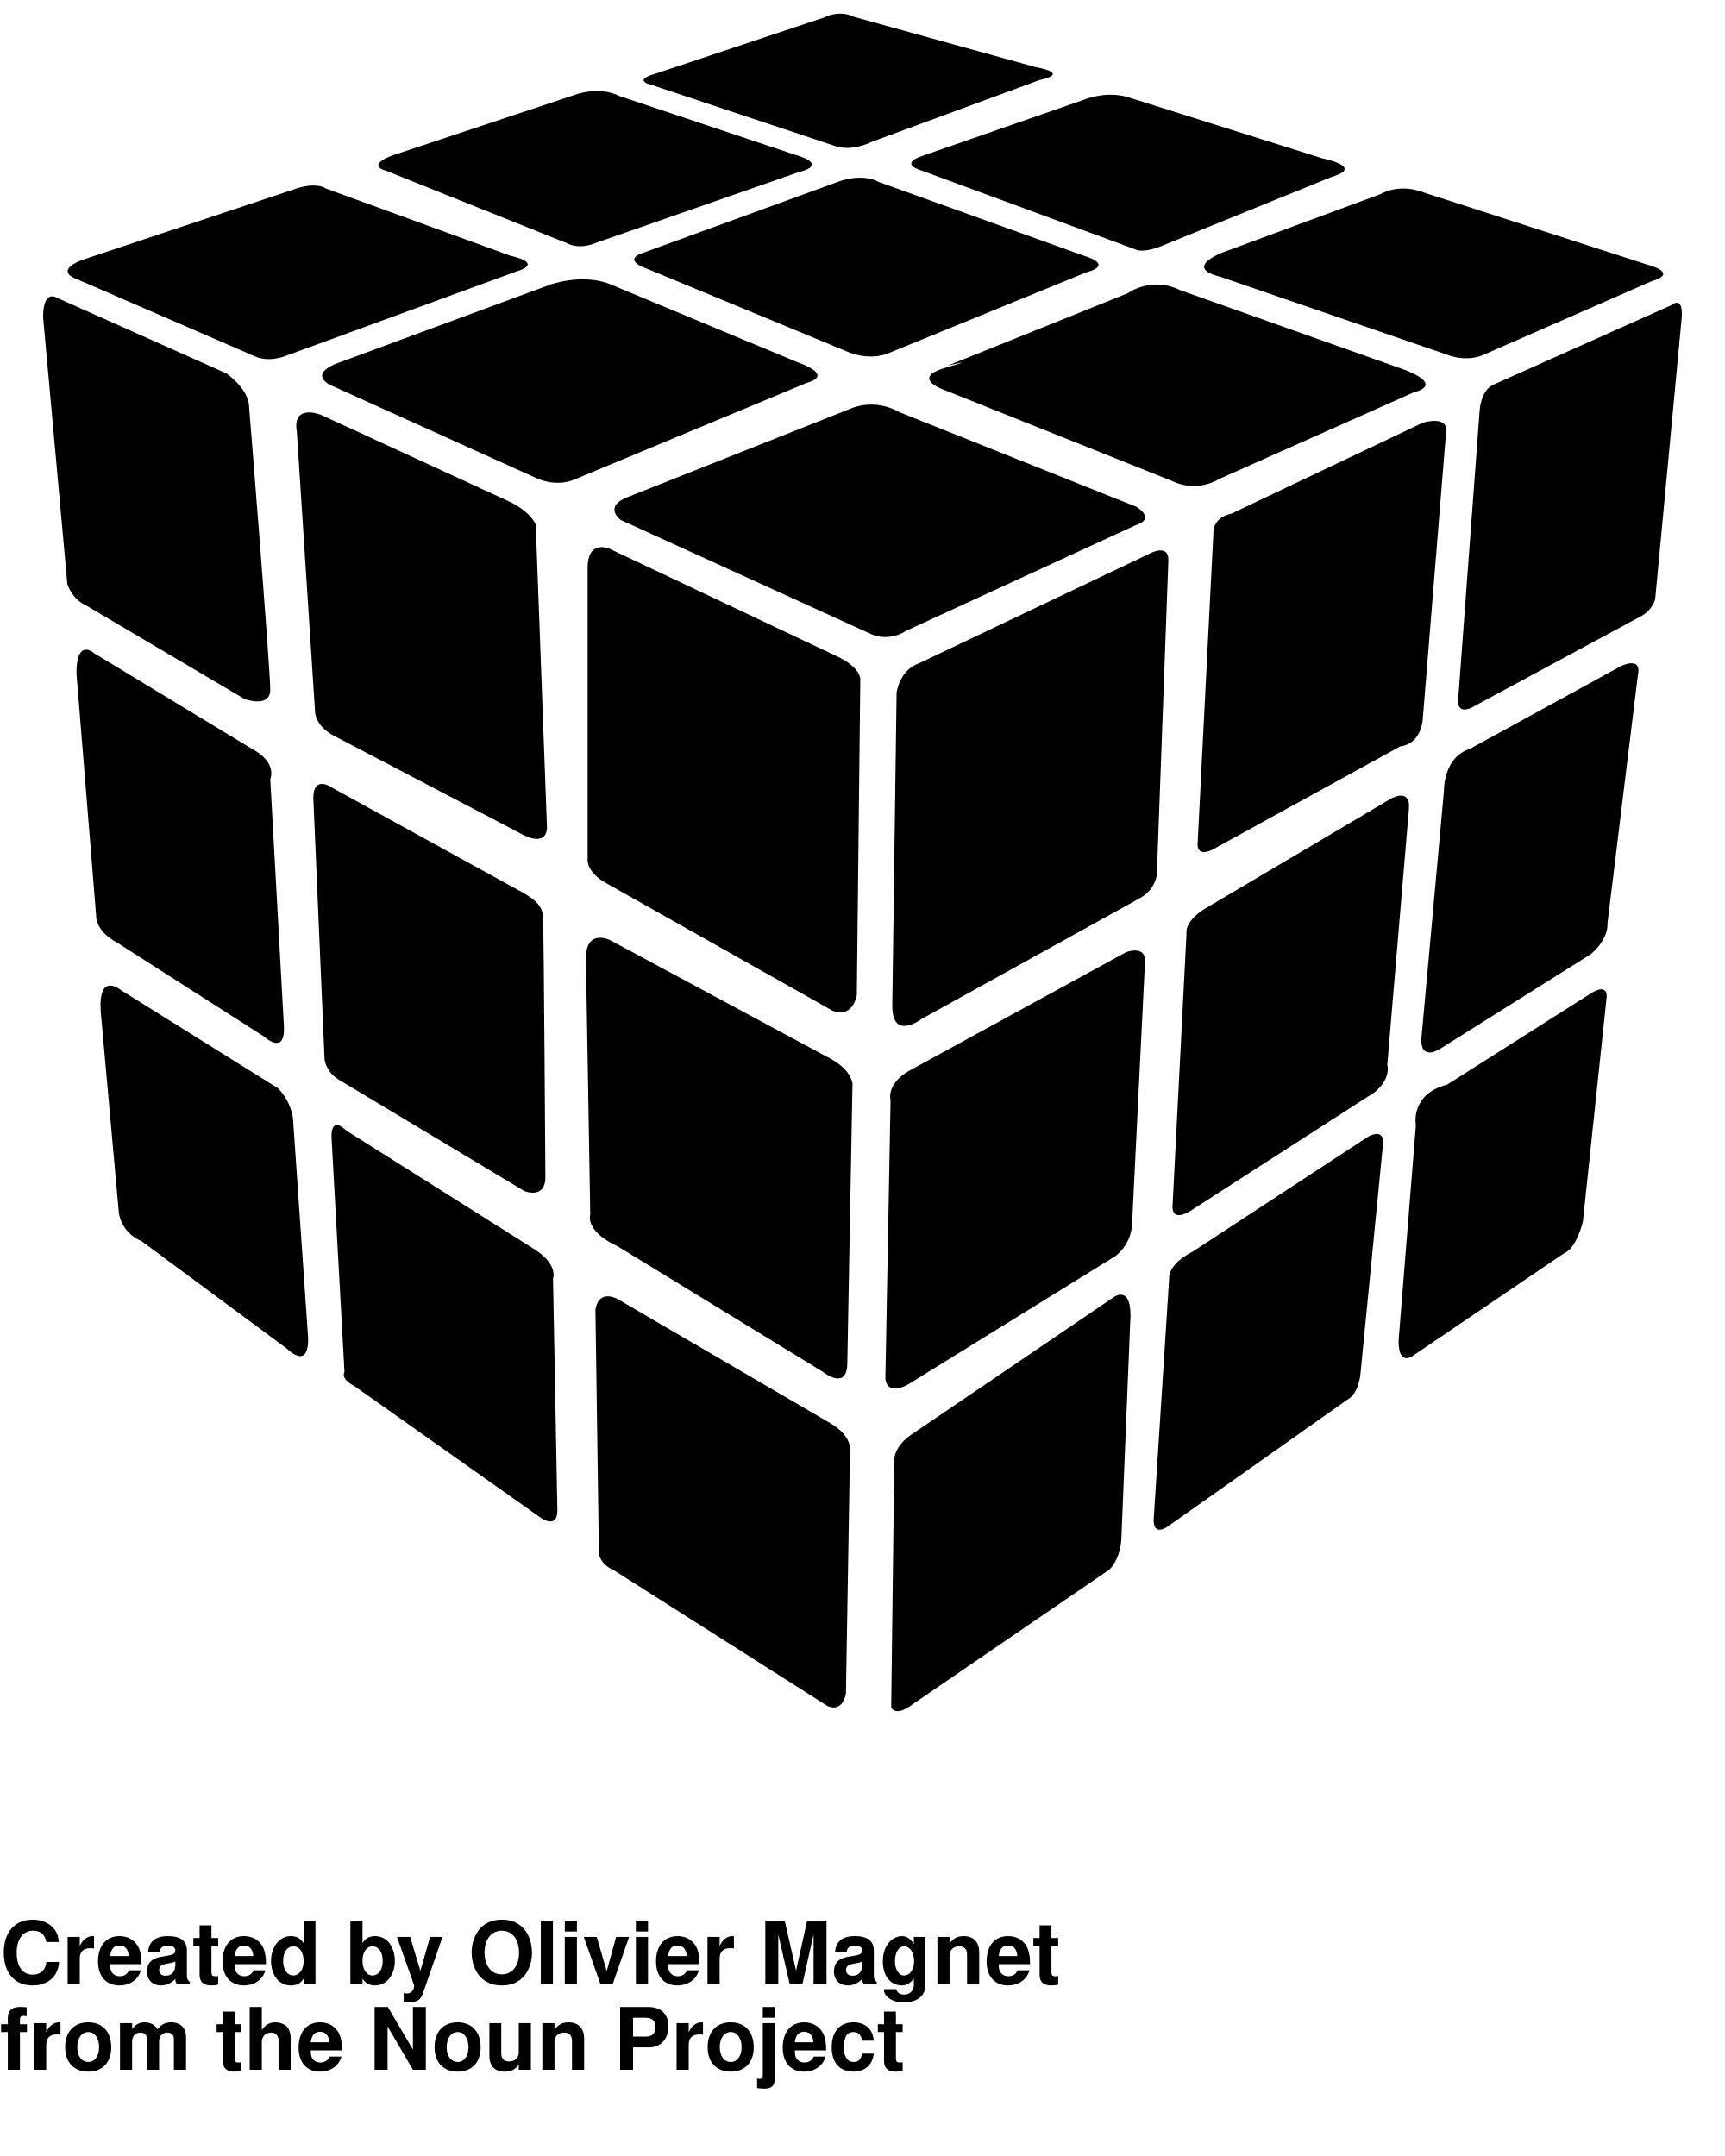
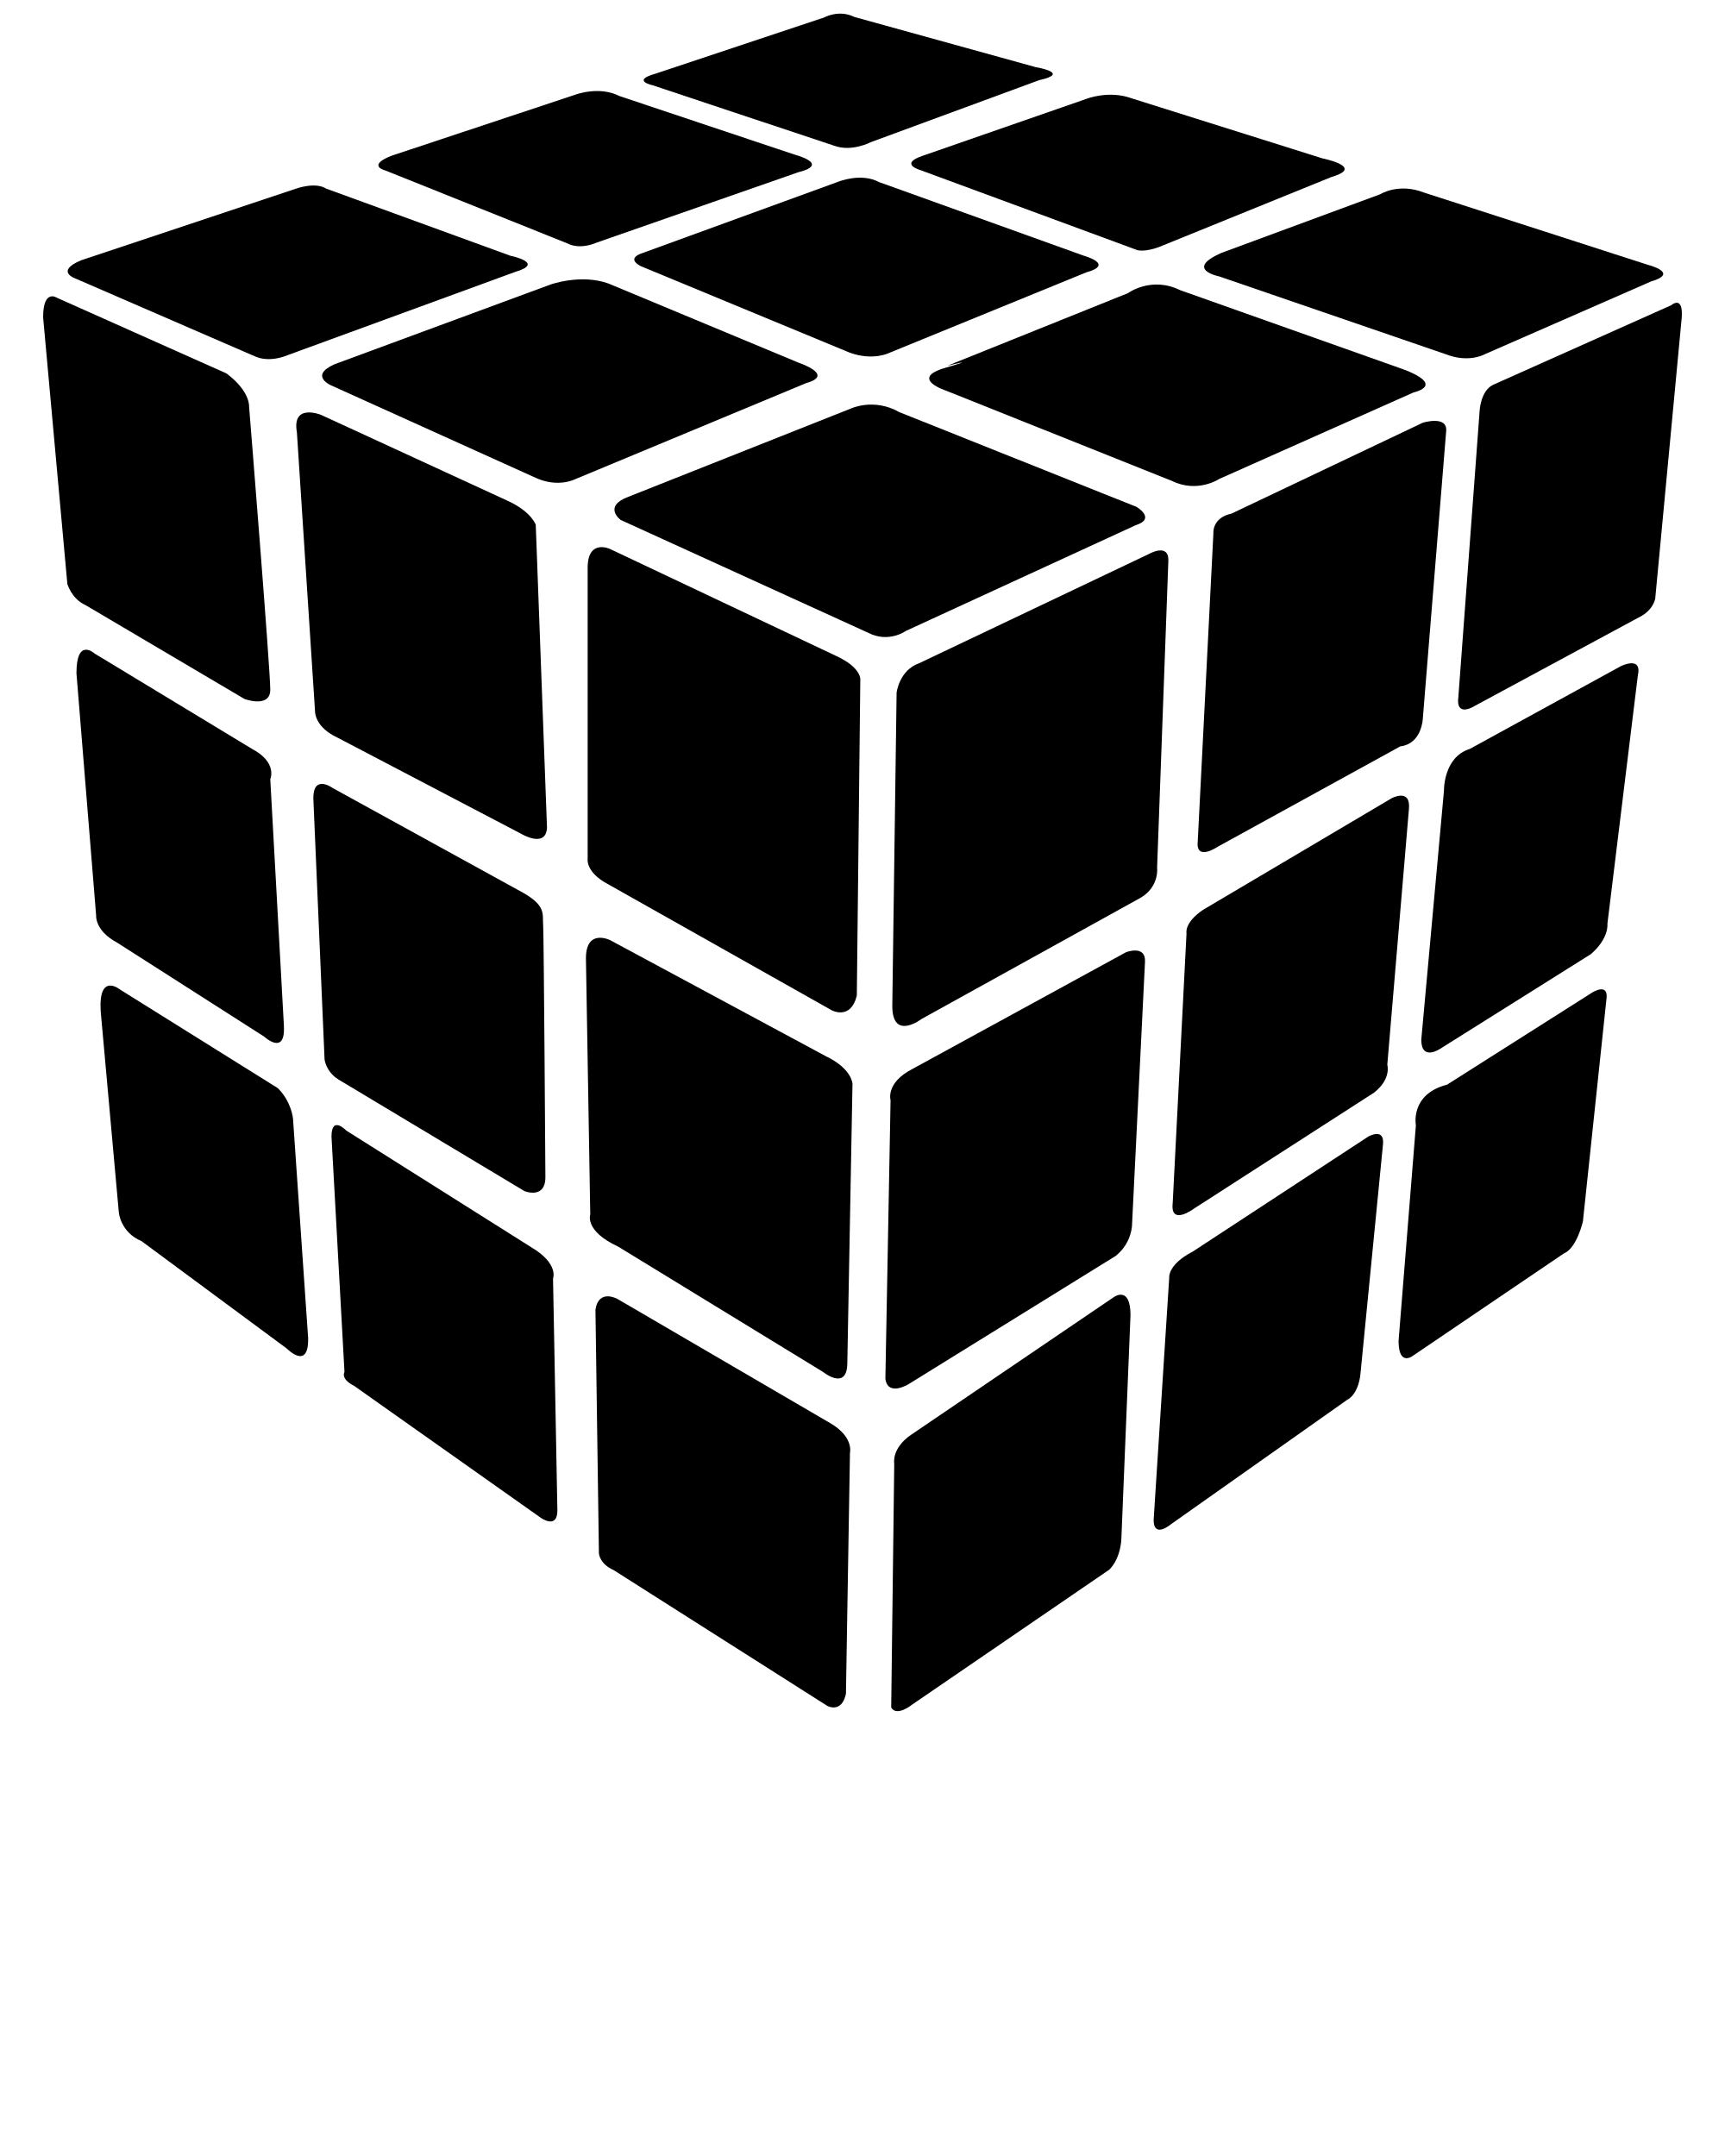
<svg xmlns="http://www.w3.org/2000/svg" version="1.1" x="0px" y="0px" viewBox="0 0 100 125" enable-background="new 0 0 100 100" xml:space="preserve">
  <g>
    <g>
      <path d="M49.273,84.232c0,0,0.243-0.92-1.158-1.73l-12.291-7.175c0,0-1.104-0.651-1.305,0.603l0.201,14.148    c0,0,0.051,0.602,0.853,0.952l12.391,7.876c0,0,0.824,0.453,1.076-0.701L49.273,84.232z" />
      <path d="M49.119,79.092l0.301-16.255c0,0-0.028-0.879-1.556-1.606l-12.492-6.723c0,0-1.405-0.702-1.405,1.055l0.251,14.849    c0,0-0.351,0.953,1.606,1.857l11.89,7.274C47.714,79.542,49.068,80.645,49.119,79.092L49.119,79.092z" />
      <path d="M49.671,57.719l0.201-18.261c0,0,0.151-0.729-1.456-1.455l-13.044-6.171c0,0-1.254-0.602-1.305,1.003v16.958    c0,0-0.134,0.765,1.154,1.455l12.993,7.325C48.215,58.572,49.318,59.175,49.671,57.719L49.671,57.719z" />
      <path d="M32.06,74.125c0,0,0.351-0.854-1.254-1.807L20.07,65.545c0,0-0.853-0.904-0.853,0.352l0.753,13.645    c0,0-0.25,0.4,0.552,0.802l10.787,7.625c0,0,1.003,0.754,1.003-0.4L32.06,74.125z" />
      <path d="M31.488,53.672c-0.055-0.656,0.209-1.138-1.183-1.923l-11.037-6.071c0,0-1.104-0.803-1.104,0.602l0.652,15.152    c0,0,0.084,0.709,0.803,1.154l10.786,6.472c0,0,1.212,0.494,1.212-0.811C31.618,68.247,31.527,54.139,31.488,53.672L31.488,53.672    z" />
      <path d="M31.058,30.427c0,0-0.249-0.77-1.655-1.404l-10.787-4.968c0,0-1.706-0.702-1.405,1.003l1.053,16.205    c0,0-0.021,0.891,1.305,1.505l10.636,5.569c0,0,1.444,0.873,1.505-0.351L31.058,30.427z" />
      <path d="M17.863,77.574l-0.878-12.73c0,0-0.087-0.965-0.877-1.755l-9.131-5.706c0,0-1.272-1.05-1.141,1.23l1.052,11.677    c0,0,0.093,1.158,1.317,1.668l8.428,6.233C16.634,78.188,17.901,79.497,17.863,77.574L17.863,77.574z" />
      <path d="M15.668,45.177c0,0,0.439-0.965-1.053-1.755L5.484,37.89c0,0-1.052-0.966-1.052,1.141l1.141,14.048    c0,0-0.088,0.878,1.229,1.58l8.516,5.444c0,0,1.23,1.142,1.141-0.613L15.668,45.177z" />
      <path d="M14.44,23.58c0,0,0.085-0.889-1.317-1.932L3.29,17.259c0,0-0.79-0.527-0.79,1.141l1.404,15.453    c0,0,0.242,0.867,1.053,1.229l9.218,5.444c0,0,1.481,0.548,1.493-0.527C15.681,38.94,14.44,23.58,14.44,23.58L14.44,23.58z" />
      <path d="M51.664,98.997L51.84,84.86c0,0-0.176-0.878,0.967-1.668l11.763-7.989c0,0,0.966-0.702,0.966,1.052l-0.527,12.906    c0,0,0,1.141-0.702,1.844l-11.414,7.813C52.893,98.82,51.981,99.562,51.664,98.997L51.664,98.997z" />
      <path d="M51.326,79.943l0.301-16.154c0,0-0.301-1.004,1.255-1.806l12.391-6.774c0,0,1.154-0.451,1.104,0.552l-0.752,15.252    c0,0,0,1.052-0.953,1.806l-11.99,7.424C52.68,80.244,51.477,80.997,51.326,79.943L51.326,79.943z" />
      <path d="M51.727,58.321l0.25-18.161c0,0,0.152-1.305,1.305-1.706l13.294-6.322c0,0,1.204-0.702,1.154,0.402l-0.651,17.759    c0,0,0.15,1.104-0.953,1.755l-12.692,7.024C53.434,59.075,51.727,60.378,51.727,58.321L51.727,58.321z" />
      <path d="M66.878,88.122l0.903-14.048c0,0-0.1-0.753,1.355-1.505l10.183-6.672c0,0,0.954-0.552,0.854,0.452l-1.305,13.294    c0,0-0.07,1.142-0.773,1.517L67.88,88.373C67.881,88.373,66.878,89.226,66.878,88.122L66.878,88.122z" />
      <path d="M67.982,69.76l0.802-15.654c0,0-0.15-0.602,0.954-1.354l10.937-6.472c0,0,1.104-0.602,1.004,0.602l-1.256,14.85    c0,0,0.252,0.803-0.753,1.607L69.236,70.06C69.236,70.06,67.832,71.115,67.982,69.76L67.982,69.76z" />
      <path d="M69.437,48.74l0.904-17.81c0,0-0.101-0.903,1.053-1.154l11.088-5.268c0,0,1.454-0.451,1.353,0.502l-1.353,16.656    c0,0-0.051,1.455-1.305,1.606l-10.585,5.82C70.591,49.091,69.284,49.988,69.437,48.74L69.437,48.74z" />
      <path d="M81.077,77.737l1.003-12.492c0,0-0.352-1.806,1.806-2.358l8.378-5.318c0,0,1.052-0.702,0.853,0.452l-1.354,12.793    c0,0-0.352,1.556-1.103,1.856l-8.73,5.92C81.929,78.589,81.077,79.284,81.077,77.737L81.077,77.737z" />
      <path d="M82.393,60.278l1.316-14.442c0,0-0.044-1.932,1.494-2.414l8.735-4.786c0,0,1.273-0.658,1.009,0.527l-1.764,14.395    c0,0,0.116,0.829-0.957,1.759l-8.736,5.488C83.49,60.805,82.393,61.551,82.393,60.278L82.393,60.278z" />
      <path d="M84.544,40.392l1.23-16.549c0,0,0.044-1.185,0.79-1.536l10.316-4.61c0,0,0.701-0.615,0.613,0.702l-1.536,16.286    c0,0-0.081,0.71-1.01,1.141l-9.438,5.092C85.51,40.919,84.368,41.665,84.544,40.392L84.544,40.392z" />
      <path d="M50.312,36.679l-14.328-6.533c0,0-1.053-0.772,0.421-1.334l12.923-5.127c0,0,1.334-0.632,2.81,0.211l13.748,5.491    c0,0,1.159,0.677-0.048,1.062L52.513,36.58C52.513,36.58,51.519,37.307,50.312,36.679L50.312,36.679z" />
      <path d="M67.936,27.881l-13.11-5.238c0,0-2.136-0.703-0.03-1.317c2.108-0.614,0.118-0.117,0.118-0.117l10.476-4.214    c0,0,1.347-0.995,3.015-0.175l12.788,4.536c0,0,2.693,0.878,0.733,1.405l-11.24,5.004C70.686,27.765,69.428,28.613,67.936,27.881    L67.936,27.881z" />
      <path d="M84.06,20.623l-13.375-4.595c0,0-2.077-0.41,0.148-1.375l9.19-3.395c0,0,1.053-0.675,2.544-0.088l12.966,4.185    c0,0,1.873,0.469,0.175,0.965l-9.628,4.215C86.081,20.536,85.261,21.004,84.06,20.623L84.06,20.623z" />
      <path d="M31.062,27.706L19.21,22.35c0,0-1.316-0.556,0.176-1.229l12.525-4.624c0,0,1.77-0.637,3.366-0.058l11.033,4.595    c0,0,2.107,0.702,0.439,1.171l-13.432,5.589C33.315,27.793,32.35,28.291,31.062,27.706L31.062,27.706z" />
      <path d="M49.264,20.448l-12.086-5.004c0,0-0.995-0.438,0.116-0.79l11.326-4.127c0,0,1.311-0.526,2.34,0.03l11.882,4.273    c0,0,1.815,0.497,0.117,0.966l-11.383,4.653C51.577,20.448,50.641,20.945,49.264,20.448L49.264,20.448z" />
      <path d="M65.947,14.507L53.333,9.854c0,0-1.229-0.35,0.147-0.819l9.511-3.307c0,0,1.294-0.51,2.604-0.03l11.062,3.483    c0,0,2.516,0.497,0.526,1.082l-9.803,3.981C67.38,14.243,66.561,14.624,65.947,14.507L65.947,14.507z" />
      <path d="M14.761,20.653L4.372,16.147c0,0-1.2-0.41,0.322-1.053l12.467-4.156c0,0,1.112-0.41,1.755,0l10.681,3.893    c0,0,2.049,0.41,0.264,0.936l-13.199,4.829C16.664,20.595,15.639,21.062,14.761,20.653L14.761,20.653z" />
      <path d="M32.869,14.102L22.35,9.888c0,0-1.132-0.274,0.343-0.857l10.621-3.529c0,0,1.405-0.548,2.604,0.069L46.06,8.963    c0,0,2.125,0.548,0.206,1.027l-11.684,4.078C34.582,14.068,33.656,14.514,32.869,14.102L32.869,14.102z" />
      <path d="M48.355,8.448L37.87,4.954c0,0-1.336-0.274,0.137-0.685l9.765-3.254c0,0,0.856-0.48,1.747-0.035l10.52,2.912    c0,0,2.09,0.343,0.206,0.754L50.48,8.243C50.48,8.243,49.383,8.825,48.355,8.448L48.355,8.448z" />
    </g>
  </g>
-   <text x="0" y="115" fill="#000000" font-size="5px" font-weight="bold" font-family="'Helvetica Neue', Helvetica, Arial-Unicode, Arial, Sans-serif">Created by Olivier Magnet</text>
-   <text x="0" y="120" fill="#000000" font-size="5px" font-weight="bold" font-family="'Helvetica Neue', Helvetica, Arial-Unicode, Arial, Sans-serif">from the Noun Project</text>
</svg>
